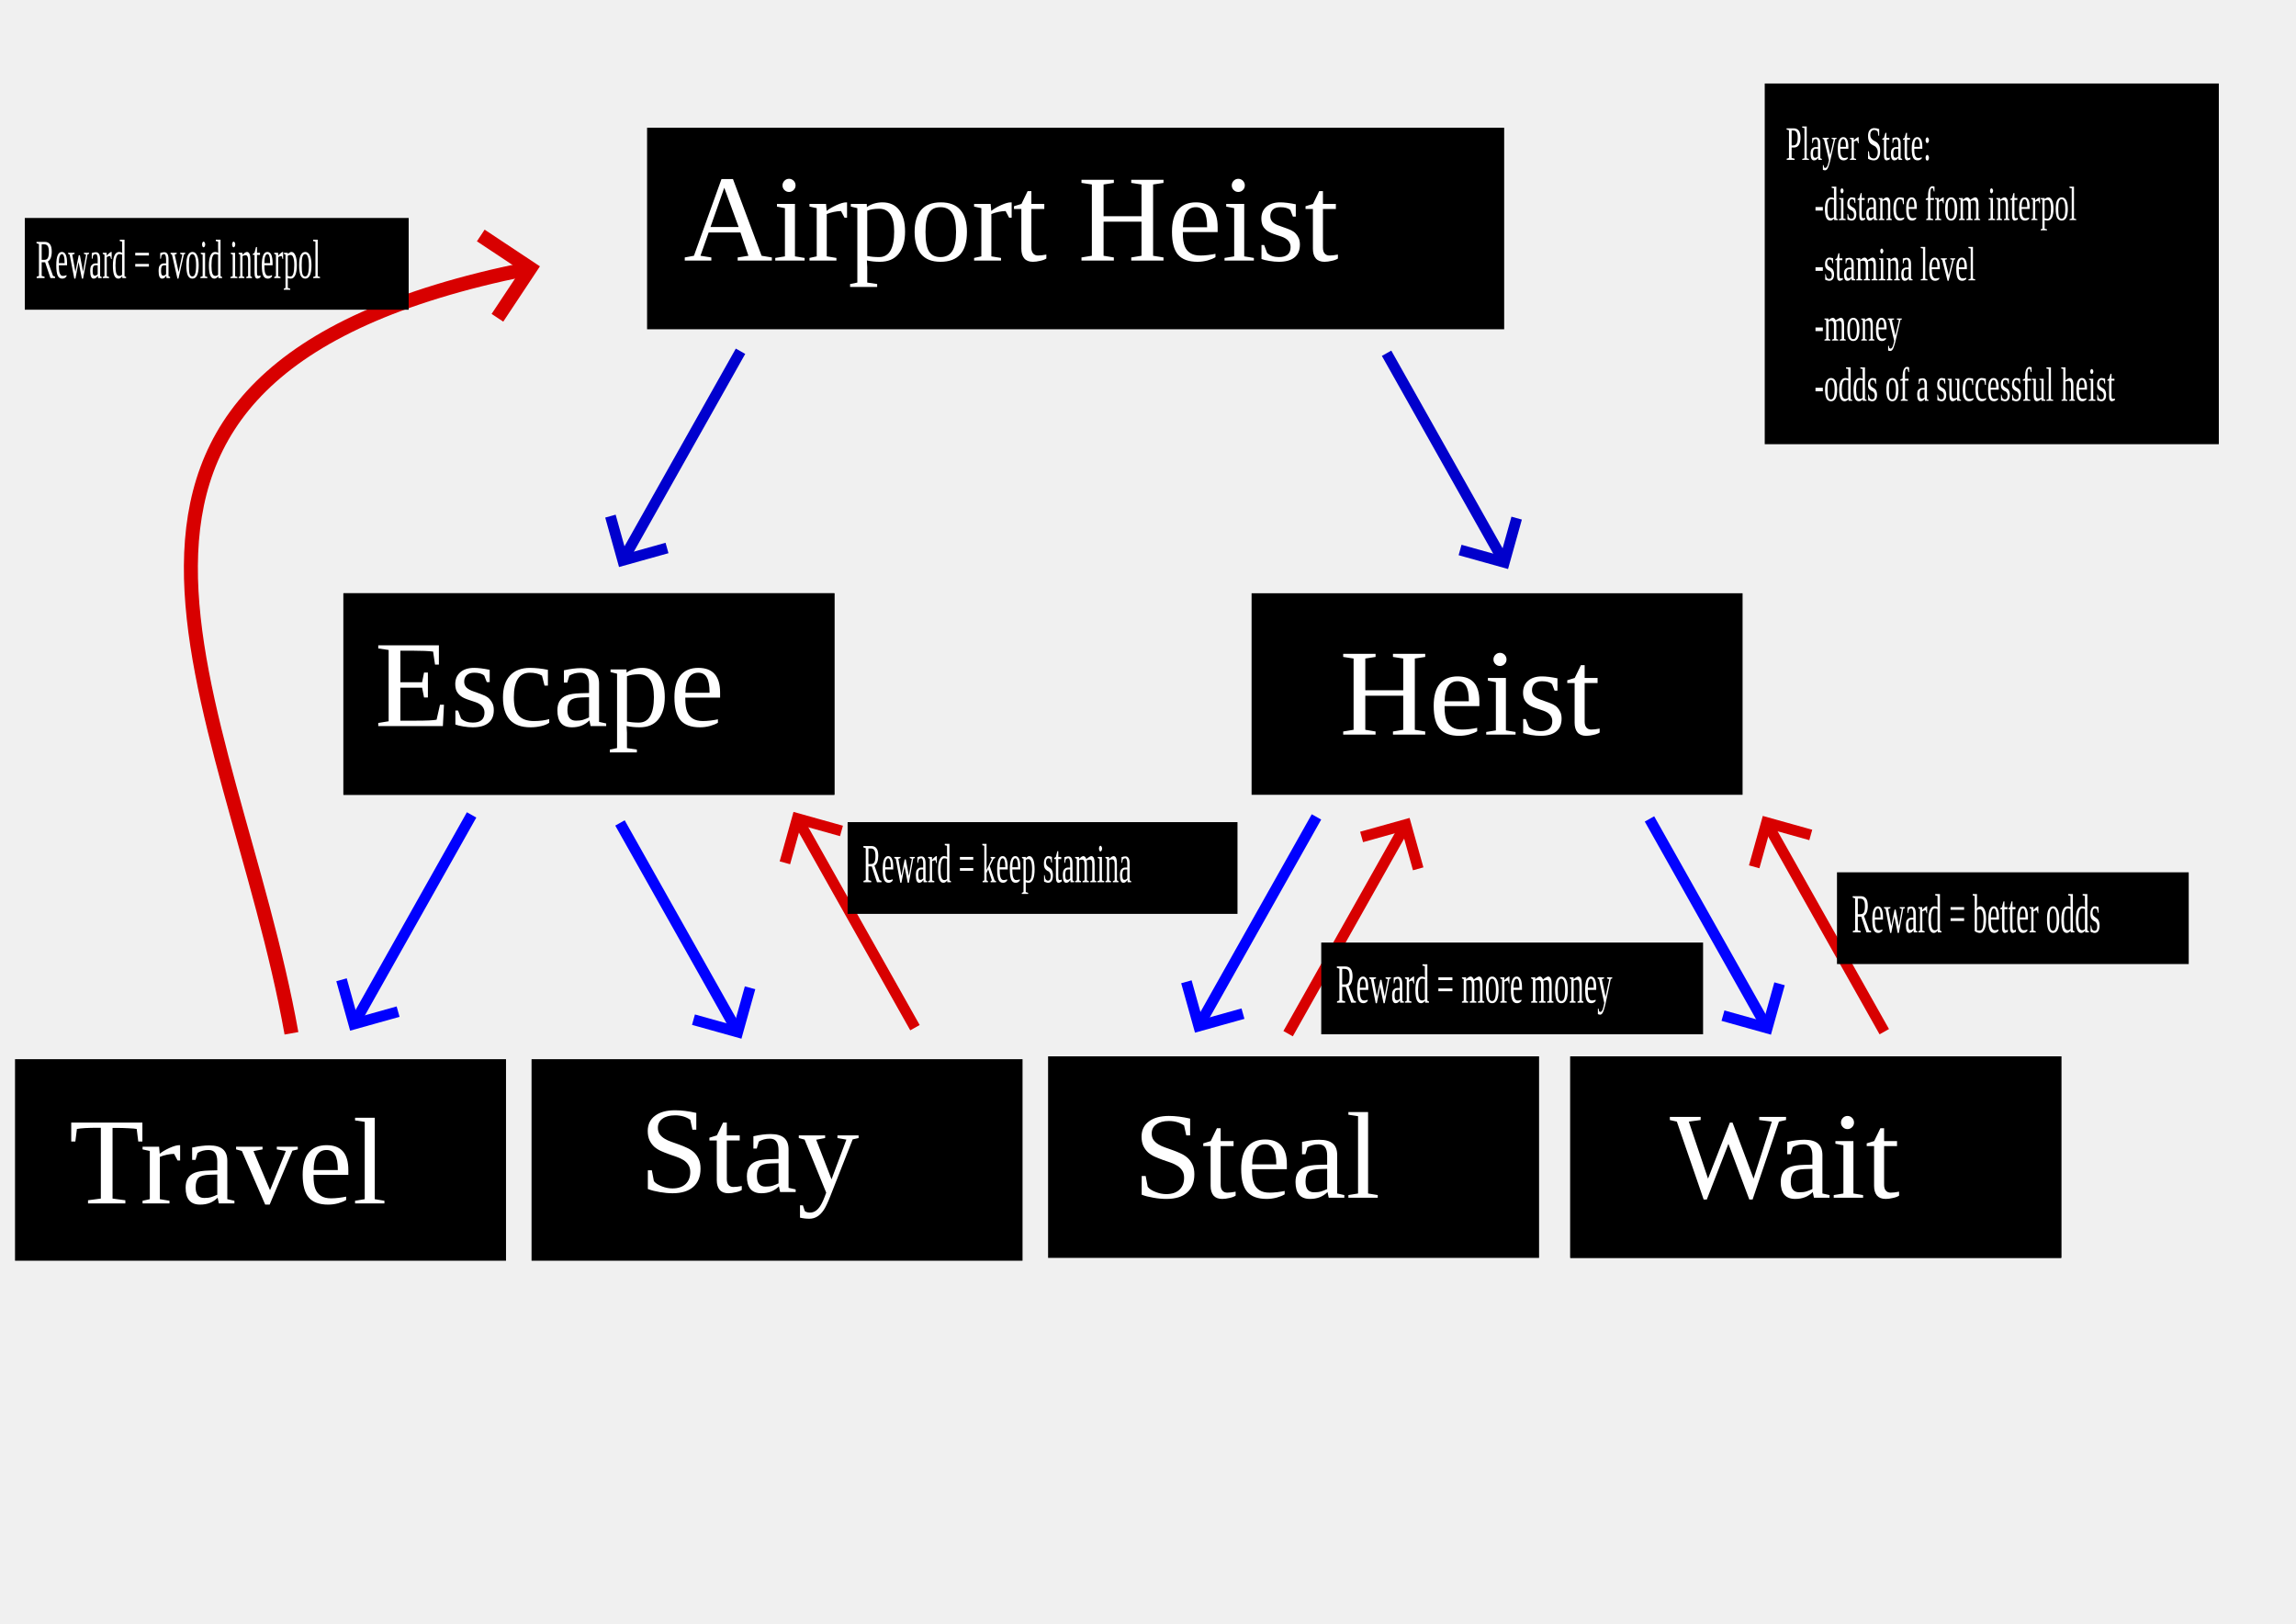
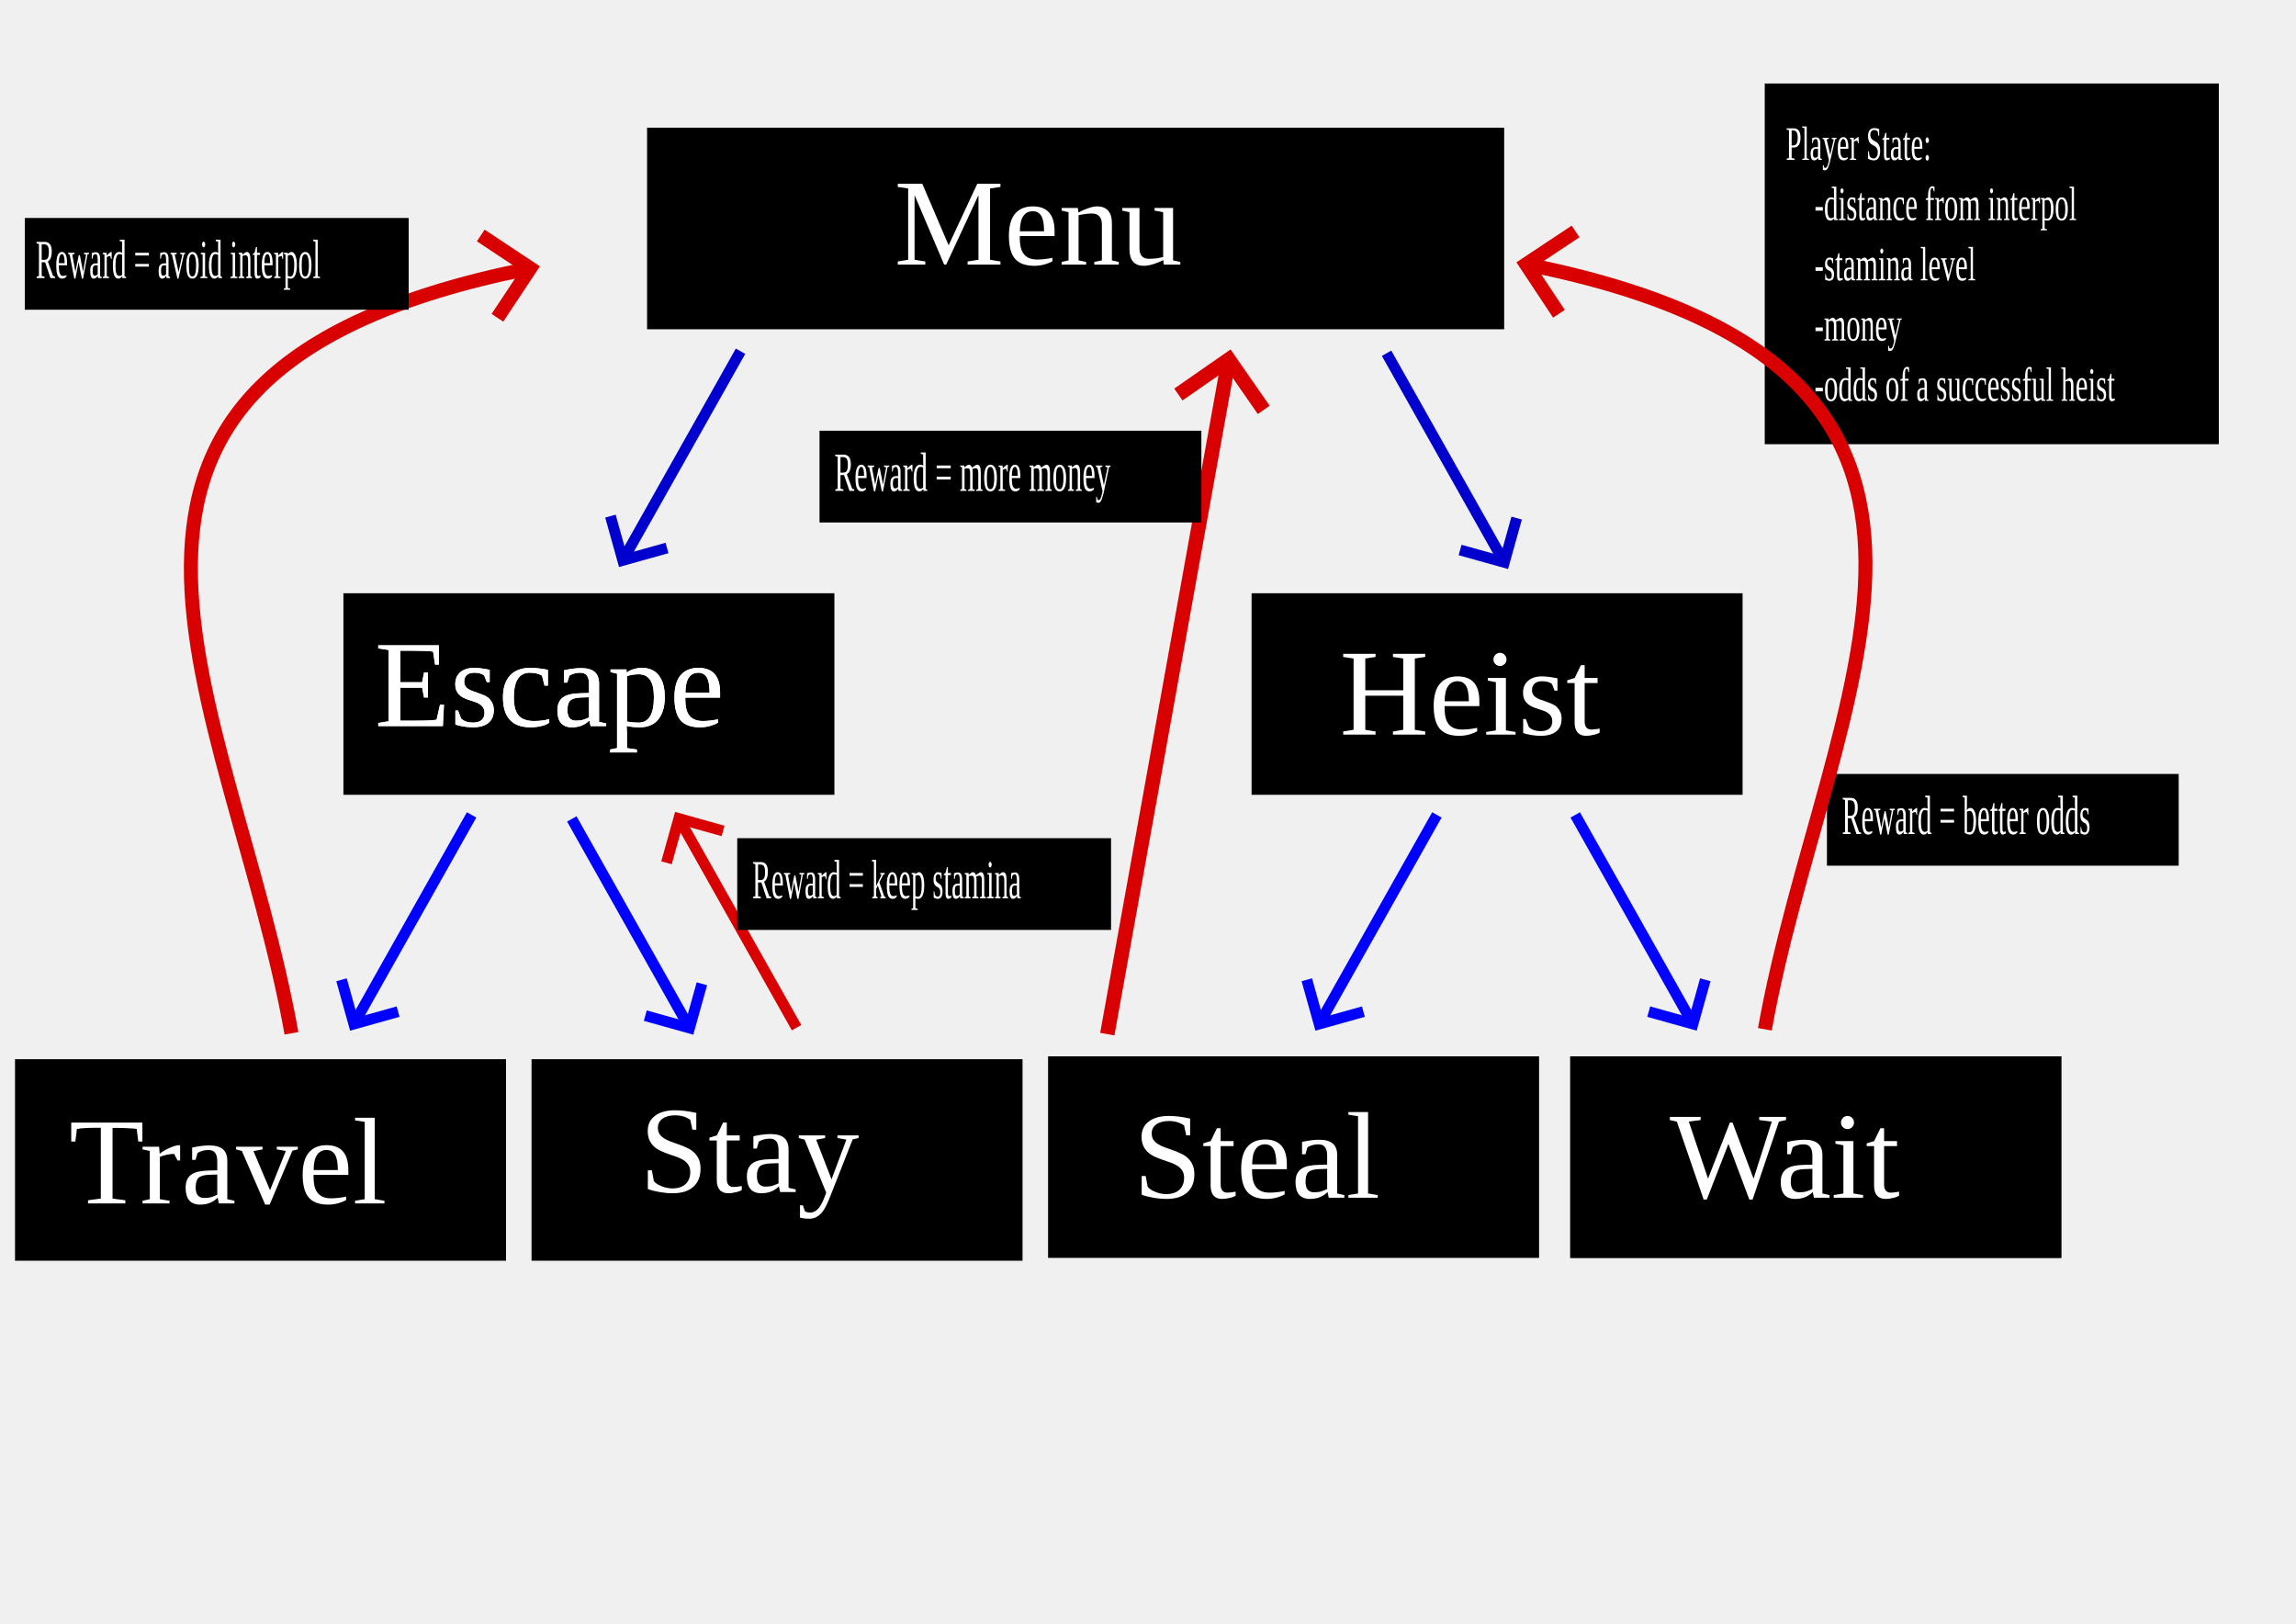
<svg xmlns="http://www.w3.org/2000/svg" xmlns:xlink="http://www.w3.org/1999/xlink" width="297mm" height="210mm" viewBox="0 0 297 210" version="1.1" id="svg5">
  <defs id="defs2">
    <rect x="165.812" y="110.869" width="29.434" height="49.057" id="rect11178" />
    <rect x="48.076" y="106.944" width="147.171" height="73.585" id="rect10653" />
    <rect x="22.566" y="58.868" width="151.095" height="154.039" id="rect10599" />
    <linearGradient id="linearGradient7000">
      <stop style="stop-color:#f10505;stop-opacity:1;" offset="0" id="stop6998" />
    </linearGradient>
    <marker style="overflow:visible" id="marker4852" refX="0" refY="0" orient="auto-start-reverse" markerWidth="4.061" markerHeight="6.707" viewBox="0 0 4.061 6.707" preserveAspectRatio="xMidYMid">
      <path style="fill:none;stroke:context-stroke;stroke-width:1;stroke-linecap:butt" d="M 3,-3 0,0 3,3" id="path4850" transform="rotate(180,0.125,0)" />
    </marker>
    <marker style="overflow:visible" id="Arrow1" refX="0" refY="0" orient="auto-start-reverse" markerWidth="4.061" markerHeight="6.707" viewBox="0 0 4.061 6.707" preserveAspectRatio="xMidYMid">
      <path style="fill:none;stroke:context-stroke;stroke-width:1;stroke-linecap:butt" d="M 3,-3 0,0 3,3" id="path5057" transform="rotate(180,0.125,0)" />
    </marker>
    <linearGradient id="linearGradient2463">
      <stop style="stop-color:#000000;stop-opacity:1;" offset="0" id="stop2459" />
      <stop style="stop-color:#000000;stop-opacity:0;" offset="1" id="stop2461" />
    </linearGradient>
    <rect x="901.667" y="132.454" width="8.83" height="100.076" id="rect1439" />
    <rect x="904.61" y="74.567" width="1.962" height="38.264" id="rect1433" />
    <rect x="899.704" y="70.642" width="5.887" height="68.68" id="rect1427" />
    <linearGradient xlink:href="#linearGradient2463" id="linearGradient3906" gradientUnits="userSpaceOnUse" x1="80.733" y1="58.798" x2="95.79" y2="58.798" gradientTransform="translate(-34.78546,59.96598)" />
-     <linearGradient xlink:href="#linearGradient2463" id="linearGradient3960" gradientUnits="userSpaceOnUse" gradientTransform="translate(74.50318,60.22557)" x1="80.733" y1="58.798" x2="95.79" y2="58.798" />
+     <linearGradient xlink:href="#linearGradient2463" id="linearGradient3960" gradientUnits="userSpaceOnUse" gradientTransform="translate(90.07876,59.96598)" x1="80.733" y1="58.798" x2="95.79" y2="58.798" />
    <linearGradient xlink:href="#linearGradient2463" id="linearGradient3998" gradientUnits="userSpaceOnUse" x1="80.733" y1="58.798" x2="95.79" y2="58.798" gradientTransform="matrix(-1,0,0,1,275.1509,0.2595928)" />
-     <linearGradient xlink:href="#linearGradient2463" id="linearGradient4782" gradientUnits="userSpaceOnUse" gradientTransform="matrix(-1,0,0,1,309.1575,60.48516)" x1="80.733" y1="58.798" x2="95.79" y2="58.798" />
-     <linearGradient xlink:href="#linearGradient2463" id="linearGradient4798" gradientUnits="userSpaceOnUse" gradientTransform="matrix(-1,0,0,1,175.9863,61.00435)" x1="80.733" y1="58.798" x2="95.79" y2="58.798" />
+     <linearGradient xlink:href="#linearGradient2463" id="linearGradient4782" gradientUnits="userSpaceOnUse" gradientTransform="matrix(-1,0,0,1,299.5526,59.96598)" x1="80.733" y1="58.798" x2="95.79" y2="58.798" />
+     <linearGradient xlink:href="#linearGradient2463" id="linearGradient4798" gradientUnits="userSpaceOnUse" gradientTransform="matrix(-1,0,0,1,169.7561,60.48516)" x1="80.733" y1="58.798" x2="95.79" y2="58.798" />
  </defs>
  <g id="layer1">
    <rect style="fill:#000000;stroke-width:0.35" id="rect111" width="110.87" height="26.066" x="83.703" y="16.52" />
-     <text xml:space="preserve" style="font-size:15.975px;fill:#ffffff;stroke-width:1.331" x="88.421" y="33.705" id="text167">
-       <tspan id="tspan165" style="fill:#ffffff;stroke-width:1.331" x="88.421" y="33.705">Airport Heist</tspan>
+     <text xml:space="preserve" style="font-size:15.975px;fill:#ffffff;stroke-width:1.331" x="115.678" y="34.224" id="text167">
+       <tspan id="tspan165" style="fill:#ffffff;stroke-width:1.331" x="115.678" y="34.224">Menu</tspan>
    </text>
    <rect style="fill:#000000;stroke-width:0.265" id="rect327" width="63.512" height="26.066" x="44.422" y="76.728" />
    <text xml:space="preserve" style="font-size:15.975px;fill:#ffffff;stroke-width:1.331" x="48.475" y="93.913" id="text331">
      <tspan id="tspan329" style="fill:#ffffff;stroke-width:1.331" x="48.475" y="93.913">Escape</tspan>
    </text>
    <rect style="fill:#000000;stroke-width:0.265" id="rect333" width="63.512" height="26.066" x="161.9" y="76.728" />
    <text xml:space="preserve" style="font-size:15.975px;fill:#ffffff;stroke-width:1.331" x="173.296" y="95.014" id="text337">
      <tspan id="tspan335" style="fill:#ffffff;stroke-width:1.331" x="173.296" y="95.014">Heist</tspan>
    </text>
    <rect style="fill:#000000;stroke-width:0.265" id="rect339" width="63.512" height="26.066" x="1.943" y="136.988" />
    <text xml:space="preserve" style="font-size:15.975px;fill:#ffffff;stroke-width:1.331" x="8.934" y="155.641" id="text343">
      <tspan id="tspan341" style="fill:#ffffff;stroke-width:1.331" x="8.934" y="155.641">Travel</tspan>
    </text>
-     <rect style="fill:#000000;stroke-width:0.265" id="rect1207" width="63.512" height="26.066" x="44.422" y="76.728" />
    <text xml:space="preserve" style="font-size:15.975px;fill:#ffffff;stroke-width:1.331" x="48.475" y="93.913" id="text1211">
      <tspan id="tspan1209" style="fill:#ffffff;stroke-width:1.331" x="48.475" y="93.913">Escape</tspan>
    </text>
    <rect style="fill:#000000;stroke-width:0.265" id="rect1213" width="63.512" height="26.066" x="135.575" y="136.621" />
    <rect style="fill:#000000;stroke-width:0.265" id="rect1219" width="63.512" height="26.066" x="68.759" y="136.988" />
    <text xml:space="preserve" style="font-size:15.975px;fill:#ffffff;stroke-width:1.331" x="82.725" y="154.173" id="text1223">
      <tspan id="tspan1221" style="fill:#ffffff;stroke-width:1.331" x="82.725" y="154.173">Stay</tspan>
    </text>
    <rect style="fill:#000000;stroke-width:0.265" id="rect1225" width="63.512" height="26.066" x="203.125" y="136.621" />
    <text xml:space="preserve" style="font-size:15.975px;fill:#ffffff;stroke-width:1.331" x="207.179" y="153.806" id="text1229">
      <tspan id="tspan1227" style="fill:#ffffff;stroke-width:1.331" x="207.179" y="153.806">Escape</tspan>
    </text>
    <rect style="fill:#000000;stroke-width:0.265" id="rect1231" width="63.512" height="26.066" x="203.125" y="136.621" />
    <text xml:space="preserve" style="font-size:15.975px;fill:#ffffff;stroke-width:1.331" x="215.989" y="154.907" id="text1235">
      <tspan id="tspan1233" style="fill:#ffffff;stroke-width:1.331" x="215.989" y="154.907">Wait</tspan>
    </text>
    <text xml:space="preserve" style="font-size:15.975px;fill:#ffffff;stroke-width:1.331" x="146.604" y="154.907" id="text1239">
      <tspan id="tspan1237" style="fill:#ffffff;stroke-width:1.331" x="146.604" y="154.907">Steal</tspan>
    </text>
    <rect style="fill:#000000;stroke-width:0.175" id="rect1293" width="58.739" height="46.651" x="228.278" y="10.799" />
    <text xml:space="preserve" style="font-size:3.175px;white-space:pre;inline-size:54.167;fill:#ffffff;stroke-width:0.265" x="238.261" y="18.356" id="text1297" transform="matrix(1.16698,0,0,1.96275,-47.05358,-15.34983)">
-       <tspan x="238.261" y="18.356" id="tspan3284">Player State:
+       <tspan x="238.261" y="18.356" id="tspan567">Player State:
</tspan>
-       <tspan x="238.261" y="22.325" id="tspan3286">    -distance from interpol
+       <tspan x="238.261" y="22.325" id="tspan569">    -distance from interpol
</tspan>
-       <tspan x="238.261" y="26.293" id="tspan3288">    -stamina level
+       <tspan x="238.261" y="26.293" id="tspan571">    -stamina level
</tspan>
-       <tspan x="238.261" y="30.262" id="tspan3290">    -money 
+       <tspan x="238.261" y="30.262" id="tspan573">    -money 
</tspan>
-       <tspan x="238.261" y="34.231" id="tspan3292">    -odds of a successful heist
+       <tspan x="238.261" y="34.231" id="tspan575">    -odds of a successful heist
</tspan>
    </text>
    <text xml:space="preserve" transform="scale(0.2645833)" id="text1425" style="fill:#ffffff;white-space:pre;shape-inside:url(#rect1427)" />
    <text xml:space="preserve" transform="scale(0.2645833)" id="text1431" style="fill:#ffffff;white-space:pre;shape-inside:url(#rect1433)" />
    <text xml:space="preserve" transform="scale(0.2645833)" id="text1437" style="fill:#ffffff;white-space:pre;shape-inside:url(#rect1439)" />
    <path style="fill:none;stroke-width:1.4;fill-opacity:1;stroke-dasharray:none;stroke:#0000ce;stroke-opacity:1;marker-end:url(#Arrow1)" d="M 95.79,45.429 C 80.733,72.167 80.733,72.167 80.733,72.167" id="path2434" />
    <path style="fill:url(#linearGradient3906);fill-opacity:1;stroke:#0000fe;stroke-width:1.4;stroke-dasharray:none;stroke-opacity:1;marker-end:url(#Arrow1)" d="M 61.004,105.395 C 45.948,132.133 45.948,132.133 45.948,132.133" id="path3902" />
-     <path style="fill:url(#linearGradient3960);fill-opacity:1;stroke:#0000ff;stroke-width:1.4;stroke-dasharray:none;stroke-opacity:1;marker-end:url(#Arrow1)" d="m 170.293,105.654 c -15.056,26.738 -15.056,26.738 -15.056,26.738" id="path3956" />
+     <path style="fill:url(#linearGradient3960);fill-opacity:1;stroke:#0000ff;stroke-width:1.4;stroke-dasharray:none;stroke-opacity:1;marker-end:url(#Arrow1)" d="m 185.869,105.395 c -15.056,26.738 -15.056,26.738 -15.056,26.738" id="path3956" />
    <path style="fill:url(#linearGradient3998);fill-opacity:1;stroke:#0100cc;stroke-width:1.4;stroke-dasharray:none;stroke-opacity:1;marker-end:url(#Arrow1)" d="m 179.361,45.688 c 15.056,26.738 15.056,26.738 15.056,26.738" id="path3994" />
-     <path style="fill:url(#linearGradient4782);fill-opacity:1;stroke:#0303ff;stroke-width:1.4;stroke-dasharray:none;stroke-opacity:1;marker-end:url(#Arrow1)" d="m 213.368,105.914 c 15.056,26.738 15.056,26.738 15.056,26.738" id="path4778" />
-     <path style="fill:url(#linearGradient4798);fill-opacity:1;stroke:#0101ff;stroke-width:1.4;stroke-dasharray:none;stroke-opacity:1;marker-end:url(#Arrow1)" d="m 80.197,106.433 c 15.056,26.738 15.056,26.738 15.056,26.738" id="path4794" />
-     <path style="fill:none;fill-opacity:1;stroke:#d80000;stroke-width:1.4;stroke-dasharray:none;stroke-opacity:1;marker-start:url(#marker4852)" d="m 103.3,106.174 c 15.056,26.738 15.056,26.738 15.056,26.738" id="path4810" />
-     <path style="fill:none;fill-opacity:1;stroke:#d80000;stroke-width:1.4;stroke-dasharray:none;stroke-opacity:1;marker-start:url(#marker4852)" d="m 228.684,106.693 c 15.056,26.738 15.056,26.738 15.056,26.738" id="path9432" />
-     <path style="fill:none;fill-opacity:1;stroke:#d80000;stroke-width:1.4;stroke-dasharray:none;stroke-opacity:1;marker-start:url(#marker4852)" d="m 181.68,106.952 c -15.056,26.738 -15.056,26.738 -15.056,26.738" id="path9436" />
+     <path style="fill:url(#linearGradient4782);fill-opacity:1;stroke:#0303ff;stroke-width:1.4;stroke-dasharray:none;stroke-opacity:1;marker-end:url(#Arrow1)" d="m 203.763,105.395 c 15.056,26.738 15.056,26.738 15.056,26.738" id="path4778" />
+     <path style="fill:url(#linearGradient4798);fill-opacity:1;stroke:#0101ff;stroke-width:1.4;stroke-dasharray:none;stroke-opacity:1;marker-end:url(#Arrow1)" d="M 73.966,105.914 C 89.023,132.652 89.023,132.652 89.023,132.652" id="path4794" />
+     <path style="fill:none;fill-opacity:1;stroke:#d80000;stroke-width:1.4;stroke-dasharray:none;stroke-opacity:1;marker-start:url(#marker4852)" d="m 87.984,106.174 c 15.056,26.738 15.056,26.738 15.056,26.738" id="path4810" />
+     <path style="fill:none;fill-opacity:1;stroke:#d80000;stroke-width:1.87;stroke-dasharray:none;stroke-opacity:1;marker-start:url(#marker4852)" d="M 158.861,46.959 C 143.236,133.75 143.236,133.75 143.236,133.75" id="path9436" />
    <path style="fill:none;fill-opacity:1;stroke:#d80000;stroke-width:1.81;stroke-dasharray:none;stroke-opacity:1;marker-start:url(#marker4852)" d="M 68.146,34.79 C 0.552,48.473 30.01,90.486 37.702,133.641" id="path10417" />
    <text xml:space="preserve" transform="scale(0.2645833)" id="text10597" style="fill:#000000;stroke-width:5.76;stroke-dasharray:none;stroke:#d80000;stroke-opacity:1;fill-opacity:1;white-space:pre;shape-inside:url(#rect10599)" />
    <text xml:space="preserve" transform="scale(0.2645833)" id="text10651" style="white-space:pre;shape-inside:url(#rect10653);fill:none;fill-opacity:1;stroke:#000000;stroke-width:5.76;stroke-dasharray:none;stroke-opacity:1" />
    <rect style="fill:#000000;stroke-width:0.081" id="rect11158" width="49.653" height="11.865" x="3.211" y="28.191" />
    <text xml:space="preserve" style="font-size:3.175px;white-space:pre;inline-size:54.167;fill:#ffffff;stroke-width:0.265" x="238.261" y="18.356" id="text11174" transform="matrix(1.19029,0,0,2.253767,-278.9896,-5.402832)">
-       <tspan x="238.261" y="18.356" id="tspan3294">Reward = avoid interpol
+       <tspan x="238.261" y="18.356" id="tspan577">Reward = avoid interpol
</tspan>
    </text>
    <text xml:space="preserve" transform="scale(0.2645833)" id="text11176" style="fill:none;stroke-width:5.76;stroke-dasharray:none;stroke:#000000;stroke-opacity:1;fill-opacity:1;white-space:pre;shape-inside:url(#rect11178)" />
-     <rect style="fill:#000000;stroke-width:0.082" id="rect11194" width="50.432" height="11.865" x="109.644" y="106.329" />
-     <text xml:space="preserve" style="font-size:3.175px;white-space:pre;inline-size:54.167;fill:#ffffff;stroke-width:0.265" x="238.261" y="18.356" id="text11198" transform="matrix(1.16375,0,0,2.253767,-165.7056,72.73465)">
-       <tspan x="238.261" y="18.356" id="tspan3296">Reward = keep stamina
+     <rect style="fill:#000000;stroke-width:0.08" id="rect11194" width="48.355" height="11.865" x="95.366" y="108.406" />
+     <text xml:space="preserve" style="font-size:3.175px;white-space:pre;inline-size:54.167;fill:#ffffff;stroke-width:0.265" x="238.261" y="18.356" id="text11198" transform="matrix(1.16375,0,0,2.253767,-179.9832,74.81139)">
+       <tspan x="238.261" y="18.356" id="tspan579">Reward = keep stamina
</tspan>
    </text>
-     <rect style="fill:#000000;stroke-width:0.078" id="rect11200" width="45.5" height="11.865" x="237.623" y="112.819" />
-     <text xml:space="preserve" style="font-size:3.175px;white-space:pre;inline-size:54.167;fill:#ffffff;stroke-width:0.265" x="238.261" y="18.356" id="text11204" transform="matrix(1.179699,0,0,2.253767,-41.53137,79.22448)">
-       <tspan x="238.261" y="18.356" id="tspan3298">Reward = better odds
+     <rect style="fill:#000000;stroke-width:0.078" id="rect11200" width="45.5" height="11.865" x="236.325" y="100.099" />
+     <text xml:space="preserve" style="font-size:3.175px;white-space:pre;inline-size:54.167;fill:#ffffff;stroke-width:0.265" x="238.261" y="18.356" id="text11204" transform="matrix(1.179699,0,0,2.253767,-42.82933,66.50442)">
+       <tspan x="238.261" y="18.356" id="tspan581">Reward = better odds
</tspan>
    </text>
-     <rect style="fill:#000000;stroke-width:0.081" id="rect11206" width="49.394" height="11.865" x="170.908" y="121.904" />
-     <text xml:space="preserve" style="font-size:3.175px;white-space:pre;inline-size:54.167;fill:#ffffff;stroke-width:0.265" x="238.261" y="18.356" id="text11210" transform="matrix(1.223583,0,0,2.253767,-118.7161,88.31023)">
-       <tspan x="238.261" y="18.356" id="tspan3300">Reward = more money
+     <rect style="fill:#000000;stroke-width:0.081" id="rect11206" width="49.394" height="11.865" x="106.01" y="55.708" />
+     <text xml:space="preserve" style="font-size:3.175px;white-space:pre;inline-size:54.167;fill:#ffffff;stroke-width:0.265" x="238.261" y="18.356" id="text11210" transform="matrix(1.223583,0,0,2.253767,-183.6143,22.11402)">
+       <tspan x="238.261" y="18.356" id="tspan583">Reward = more money
</tspan>
    </text>
+     <path style="fill:none;fill-opacity:1;stroke:#d80000;stroke-width:1.81;stroke-dasharray:none;stroke-opacity:1;marker-start:url(#marker4852)" d="m 197.853,34.271 c 67.594,13.684 38.136,55.696 30.444,98.851" id="path3330" />
  </g>
</svg>
